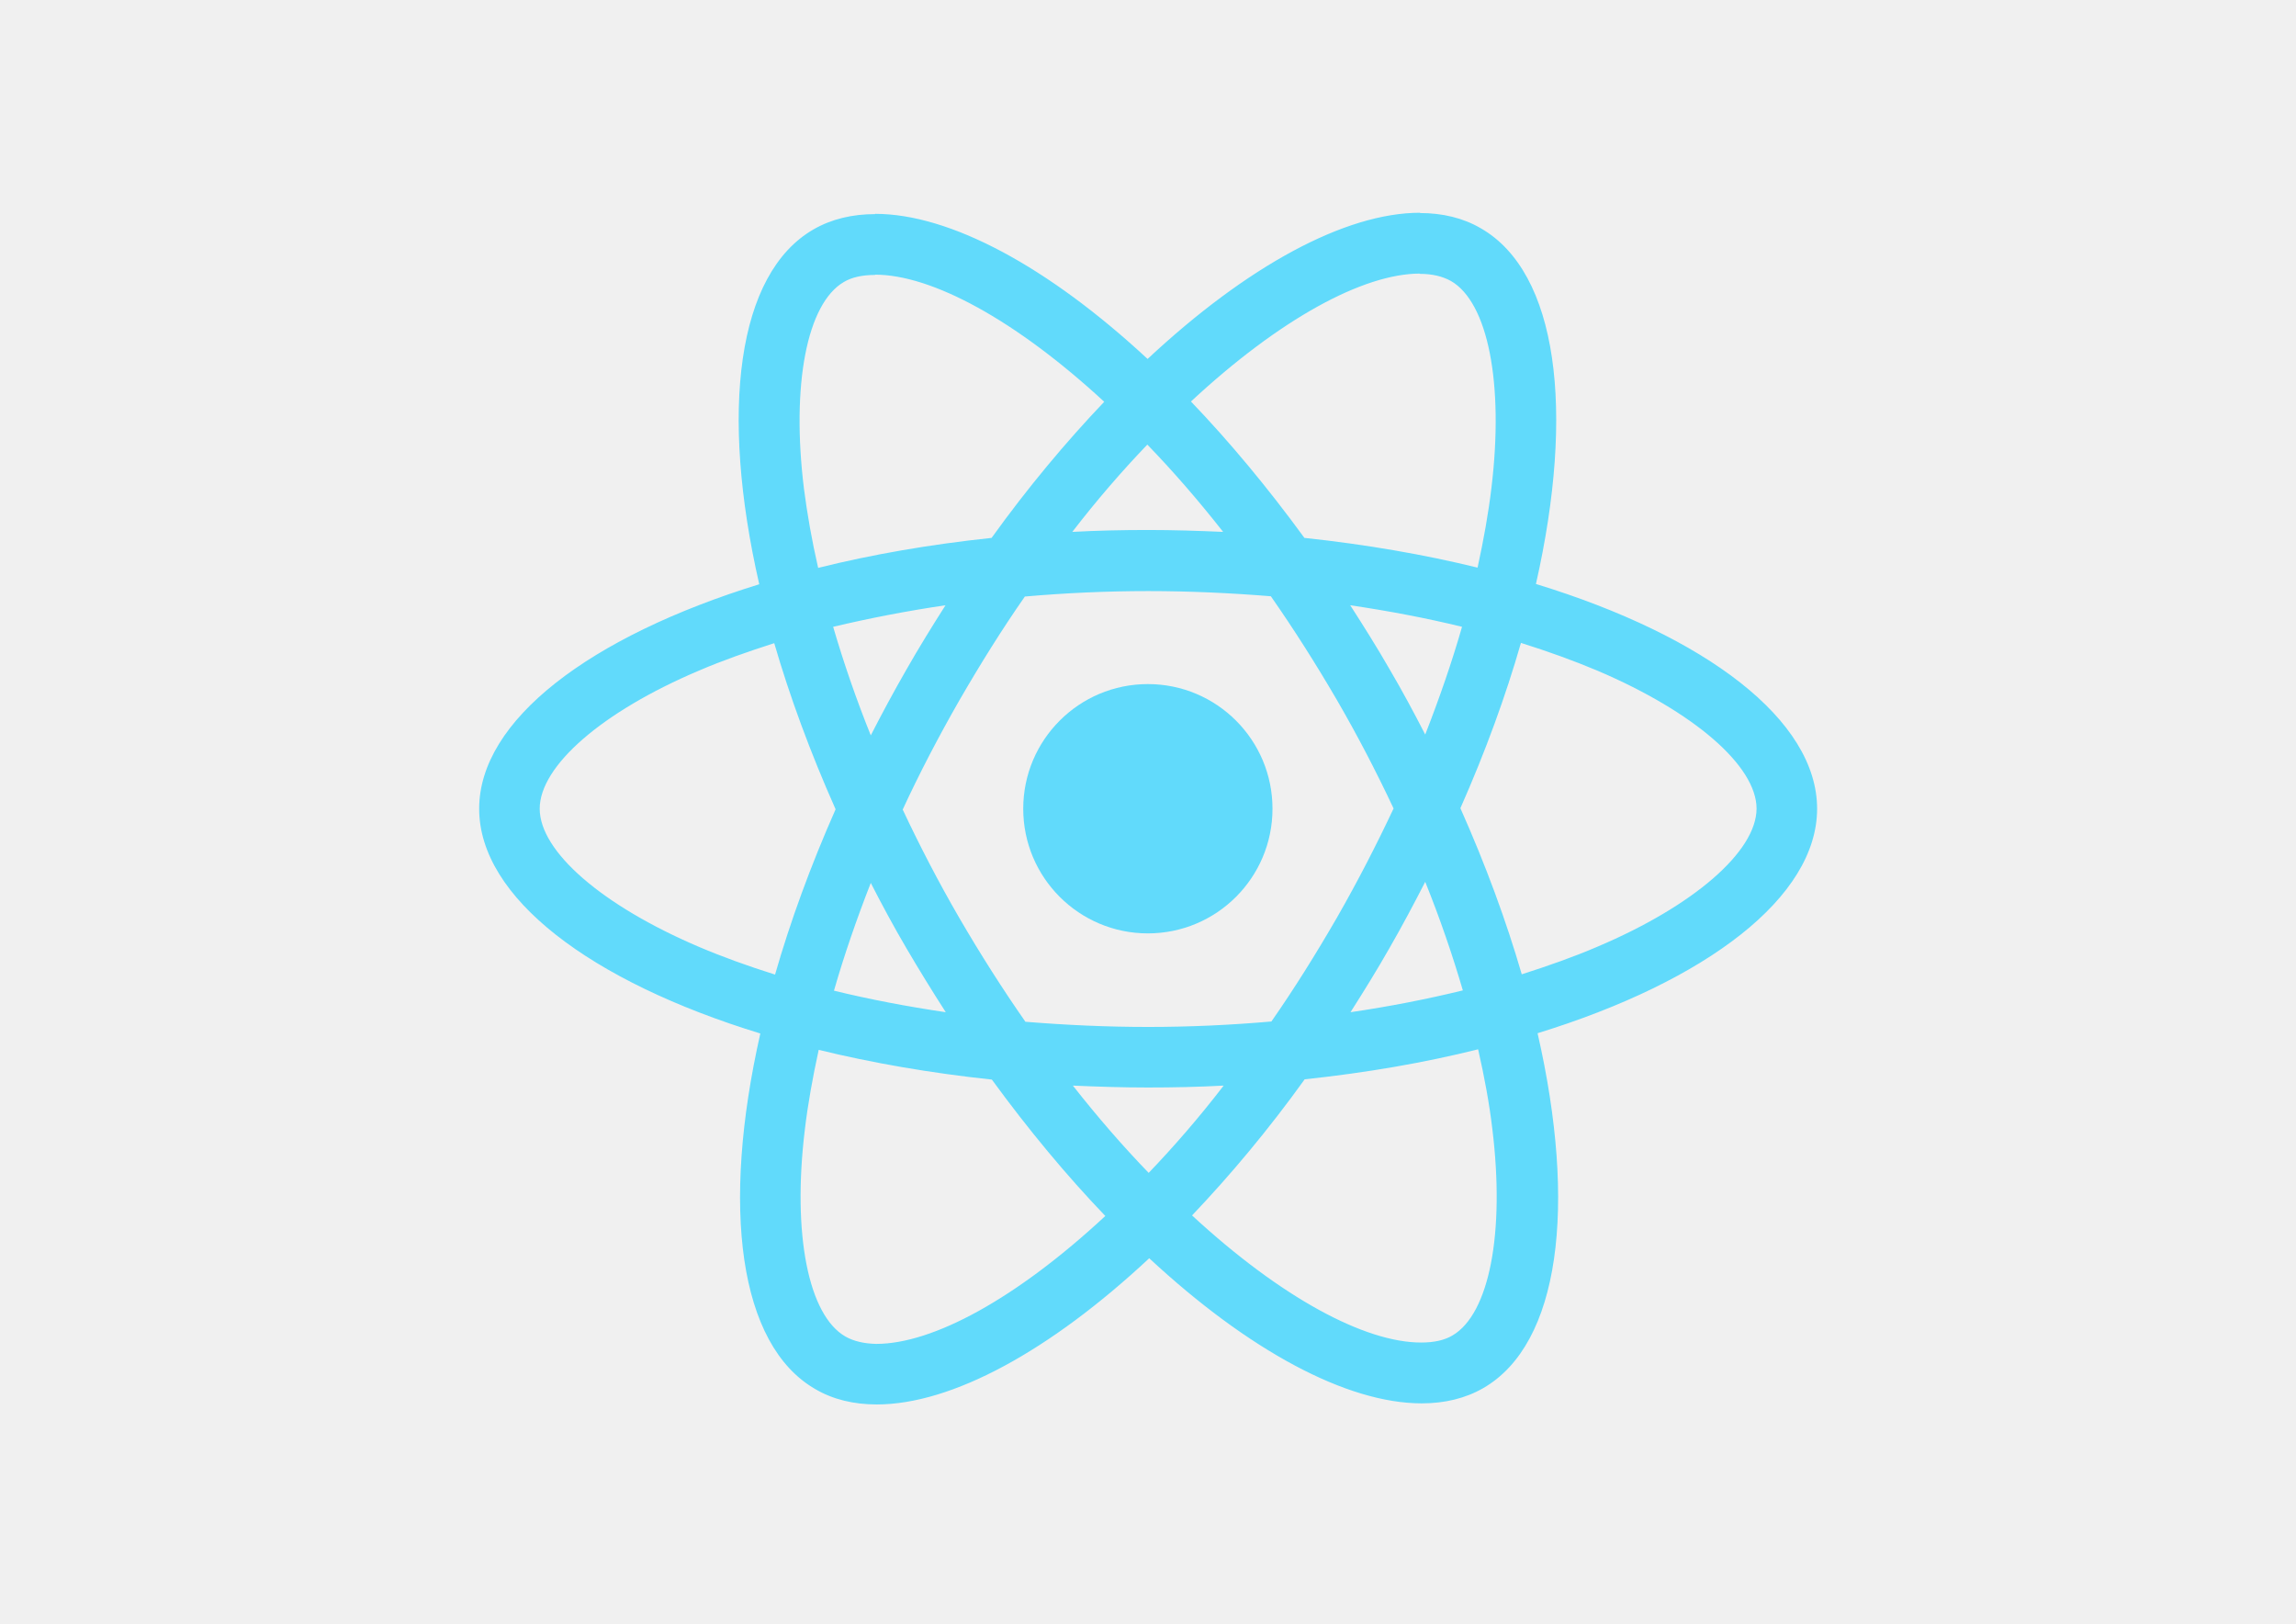
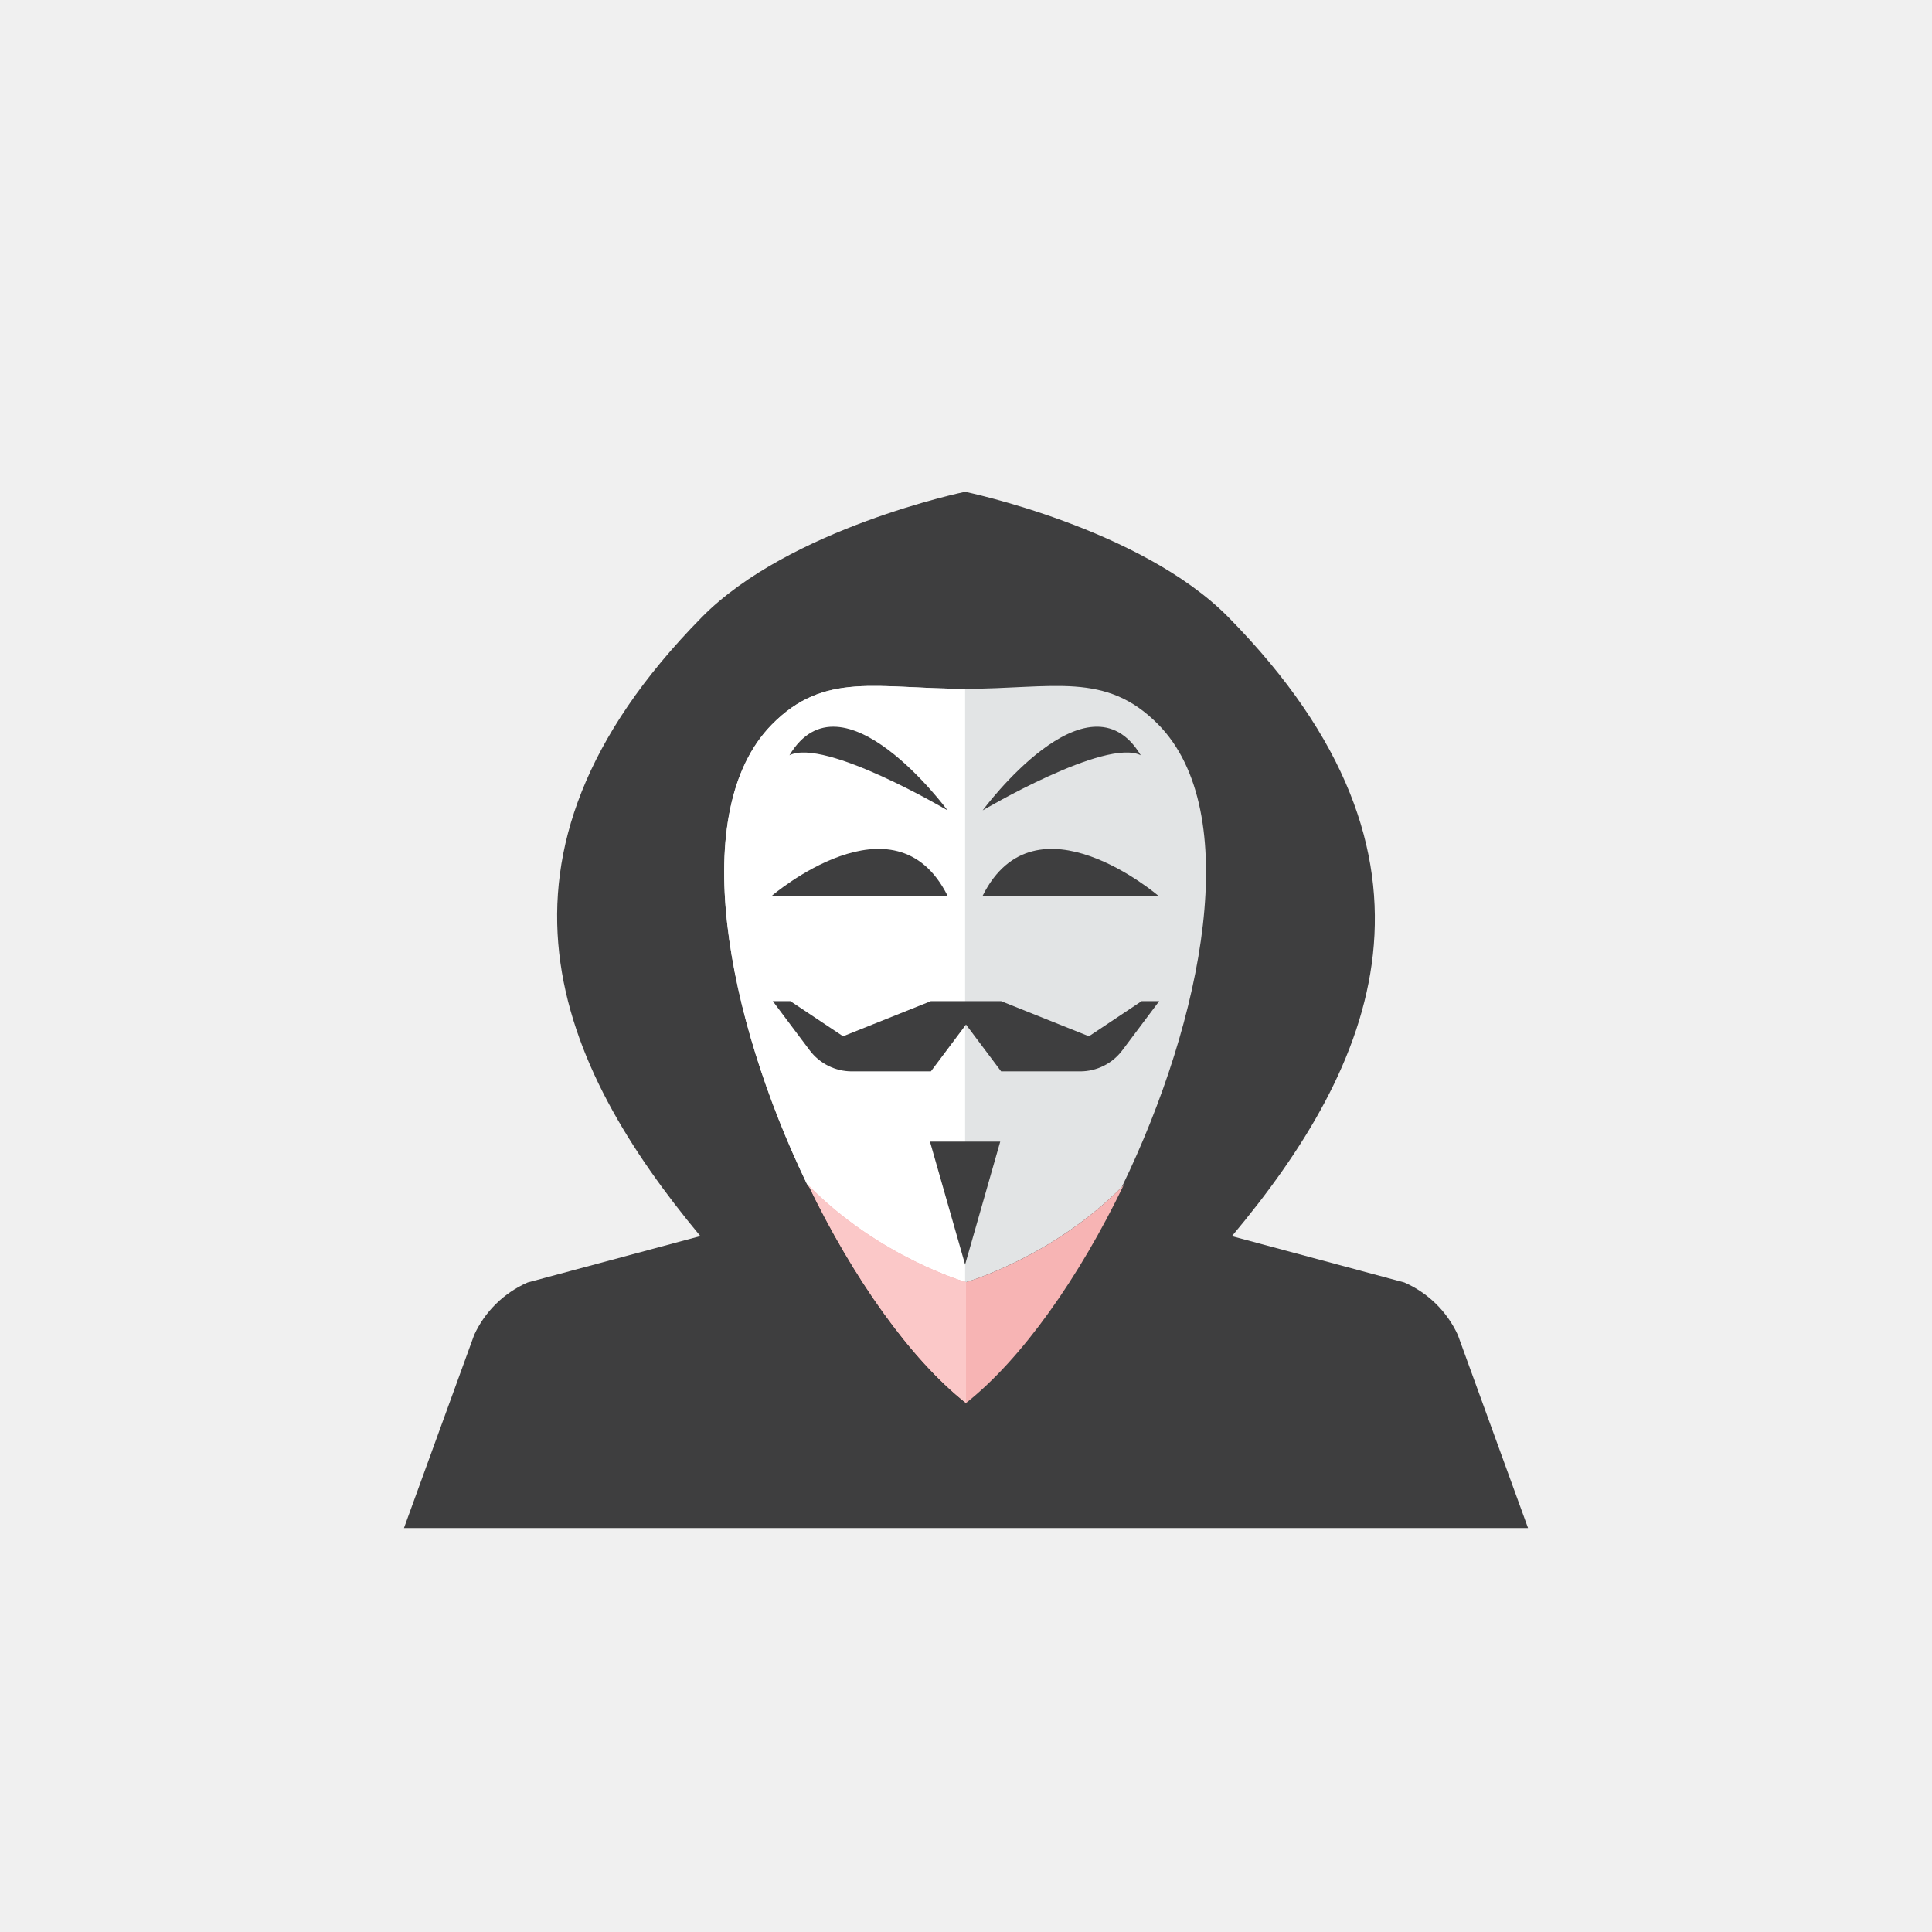
- <svg xmlns="http://www.w3.org/2000/svg" viewBox="0 0 841.9 595.3">
-   <g fill="#61DAFB">
-     <path d="M666.3 296.5c0-32.5-40.7-63.3-103.1-82.4 14.4-63.6 8-114.2-20.2-130.4-6.5-3.8-14.1-5.6-22.4-5.6v22.3c4.6 0 8.3.9 11.4 2.6 13.6 7.8 19.5 37.5 14.9 75.7-1.1 9.4-2.9 19.3-5.1 29.4-19.6-4.8-41-8.5-63.5-10.9-13.5-18.5-27.5-35.3-41.6-50 32.6-30.3 63.2-46.9 84-46.9V78c-27.5 0-63.5 19.6-99.9 53.6-36.4-33.8-72.4-53.2-99.9-53.2v22.3c20.7 0 51.4 16.5 84 46.6-14 14.7-28 31.4-41.3 49.9-22.6 2.4-44 6.1-63.6 11-2.3-10-4-19.7-5.2-29-4.7-38.2 1.1-67.9 14.6-75.8 3-1.8 6.9-2.6 11.5-2.6V78.5c-8.4 0-16 1.8-22.6 5.6-28.1 16.2-34.4 66.7-19.9 130.1-62.2 19.2-102.7 49.9-102.7 82.3 0 32.5 40.7 63.3 103.1 82.4-14.4 63.6-8 114.2 20.2 130.4 6.5 3.8 14.1 5.6 22.5 5.6 27.5 0 63.5-19.6 99.9-53.6 36.4 33.8 72.4 53.2 99.9 53.2 8.4 0 16-1.8 22.6-5.6 28.1-16.2 34.4-66.7 19.9-130.1 62-19.1 102.5-49.9 102.5-82.3zm-130.2-66.7c-3.7 12.9-8.3 26.2-13.5 39.5-4.1-8-8.4-16-13.1-24-4.6-8-9.5-15.8-14.4-23.4 14.2 2.1 27.9 4.7 41 7.9zm-45.8 106.5c-7.8 13.5-15.8 26.3-24.1 38.2-14.9 1.3-30 2-45.2 2-15.1 0-30.2-.7-45-1.9-8.3-11.9-16.4-24.6-24.2-38-7.6-13.1-14.5-26.4-20.8-39.8 6.2-13.4 13.2-26.8 20.7-39.9 7.8-13.5 15.8-26.3 24.1-38.2 14.9-1.3 30-2 45.2-2 15.1 0 30.2.7 45 1.9 8.3 11.9 16.4 24.6 24.2 38 7.6 13.1 14.5 26.4 20.8 39.8-6.3 13.4-13.2 26.8-20.7 39.9zm32.3-13c5.4 13.4 10 26.8 13.8 39.8-13.1 3.2-26.9 5.9-41.2 8 4.9-7.7 9.8-15.6 14.4-23.7 4.6-8 8.9-16.1 13-24.1zM421.2 430c-9.3-9.6-18.6-20.3-27.8-32 9 .4 18.2.7 27.5.7 9.4 0 18.7-.2 27.8-.7-9 11.7-18.3 22.4-27.5 32zm-74.4-58.9c-14.2-2.1-27.9-4.7-41-7.9 3.7-12.9 8.3-26.2 13.5-39.5 4.1 8 8.4 16 13.1 24 4.7 8 9.5 15.8 14.4 23.4zM420.7 163c9.3 9.6 18.6 20.3 27.8 32-9-.4-18.2-.7-27.5-.7-9.4 0-18.7.2-27.8.7 9-11.7 18.3-22.4 27.5-32zm-74 58.9c-4.9 7.7-9.8 15.6-14.4 23.7-4.6 8-8.9 16-13 24-5.4-13.4-10-26.8-13.8-39.8 13.1-3.1 26.9-5.8 41.2-7.9zm-90.5 125.2c-35.4-15.1-58.3-34.9-58.3-50.6 0-15.7 22.9-35.6 58.3-50.6 8.6-3.7 18-7 27.7-10.1 5.7 19.6 13.2 40 22.5 60.9-9.2 20.8-16.6 41.1-22.2 60.6-9.9-3.1-19.3-6.5-28-10.2zM310 490c-13.6-7.8-19.5-37.5-14.9-75.7 1.1-9.4 2.9-19.3 5.1-29.4 19.6 4.8 41 8.5 63.5 10.9 13.5 18.5 27.5 35.3 41.6 50-32.6 30.3-63.2 46.9-84 46.9-4.5-.1-8.3-1-11.3-2.7zm237.2-76.2c4.7 38.2-1.1 67.9-14.6 75.8-3 1.8-6.9 2.6-11.5 2.6-20.7 0-51.4-16.5-84-46.6 14-14.7 28-31.4 41.3-49.9 22.6-2.4 44-6.1 63.6-11 2.3 10.1 4.1 19.8 5.2 29.1zm38.5-66.7c-8.6 3.7-18 7-27.7 10.1-5.7-19.6-13.2-40-22.5-60.9 9.2-20.8 16.6-41.1 22.2-60.6 9.9 3.1 19.3 6.5 28.1 10.2 35.4 15.1 58.3 34.9 58.3 50.6-.1 15.7-23 35.6-58.4 50.6zM320.8 78.4z" />
-     <circle cx="420.9" cy="296.5" r="45.7" />
-     <path d="M520.5 78.1z" />
+ <svg xmlns="http://www.w3.org/2000/svg" height="110px" style="enable-background:new 0 0 110 110;" version="1.0" viewBox="0 0 110 110" width="110px" xml:space="preserve">
+   <g id="Multicolor">
+     <g>
+       <path d="M83,76c-0.615-1.333-1.698-2.394-3.043-2.982l-9.816-2.637c8.075-9.637,13.396-21.417-0.192-35.231    c-5-5.083-15-7.15-15-7.15s-10,2.067-15,7.15c-13.474,13.699-8.13,25.534-0.075,35.227l-9.832,2.641    C28.698,73.606,27.615,74.667,27,76l-4,11h32h32L83,76z" style="fill:#3E3E3F;" />
+       <path d="M65.949,41.25c-3-3.05-6-2.033-11-2.033s-8-1.017-11,2.033c-4.838,4.919-2.615,16.559,1.98,26.13    C49.961,71.556,55,73,55,73s4.875-1.396,8.872-5.415C68.534,57.976,70.822,46.204,65.949,41.25z" style="fill:#E2E4E5;" />
+       <path d="M43.949,41.25c-4.856,4.938-2.599,16.648,2.032,26.24c4.014,4.094,8.968,5.51,8.968,5.51V39.217    C49.949,39.217,46.949,38.2,43.949,41.25z" style="fill:#FFFFFF;" />
+       <g>
+         <polygon points="54.949,72 52.949,65 56.949,65    " style="fill:#3E3E3F;" />
+       </g>
+       <path d="M65,57l-3,2l-5-2h-1h-2h-1l-5,2l-3-2h-1l2.1,2.8c0.566,0.755,1.456,1.2,2.4,1.2H53l2-2.667L57,61    h4.5c0.944,0,1.833-0.445,2.4-1.2L66,57H65z" style="fill:#3E3E3F;" />
+       <g>
+         <path d="M53.949,51c-3-6-10,0-10,0H53.949z" style="fill:#3E3E3F;" />
+       </g>
+       <g>
+         <path d="M55.949,51c3-6,10,0,10,0H55.949z" style="fill:#3E3E3F;" />
+       </g>
+       <g>
+         <path d="M44.949,43c2-1,9,3.139,9,3.139S47.949,38,44.949,43z" style="fill:#3E3E3F;" />
+       </g>
+       <g>
+         <path d="M64.949,43c-2-1-9,3.139-9,3.139S61.949,38,64.949,43z" style="fill:#3E3E3F;" />
+       </g>
+       <path d="M55,73c0,0-4.959-1.418-8.975-5.517c2.538,5.258,5.788,9.88,8.975,12.4    c3.187-2.52,6.438-7.142,8.975-12.401C59.959,71.582,55,73,55,73z" style="fill:#F7B4B4;" />
+       <path d="M46.025,67.483c2.538,5.258,5.788,9.88,8.975,12.4V73C55,73,50.041,71.582,46.025,67.483z" style="fill:#FBC8C8;" />
+     </g>
  </g>
</svg>
